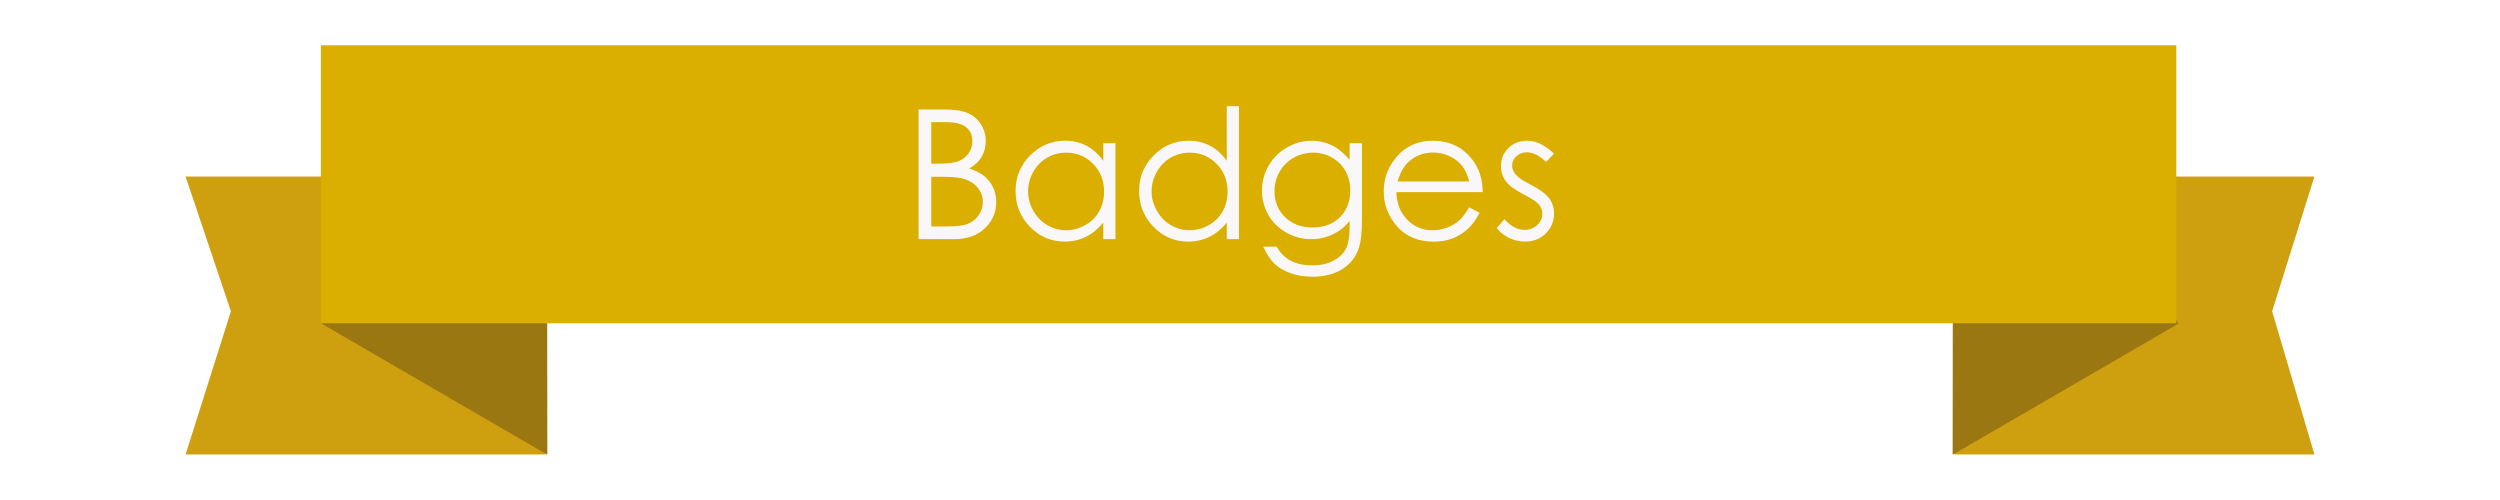
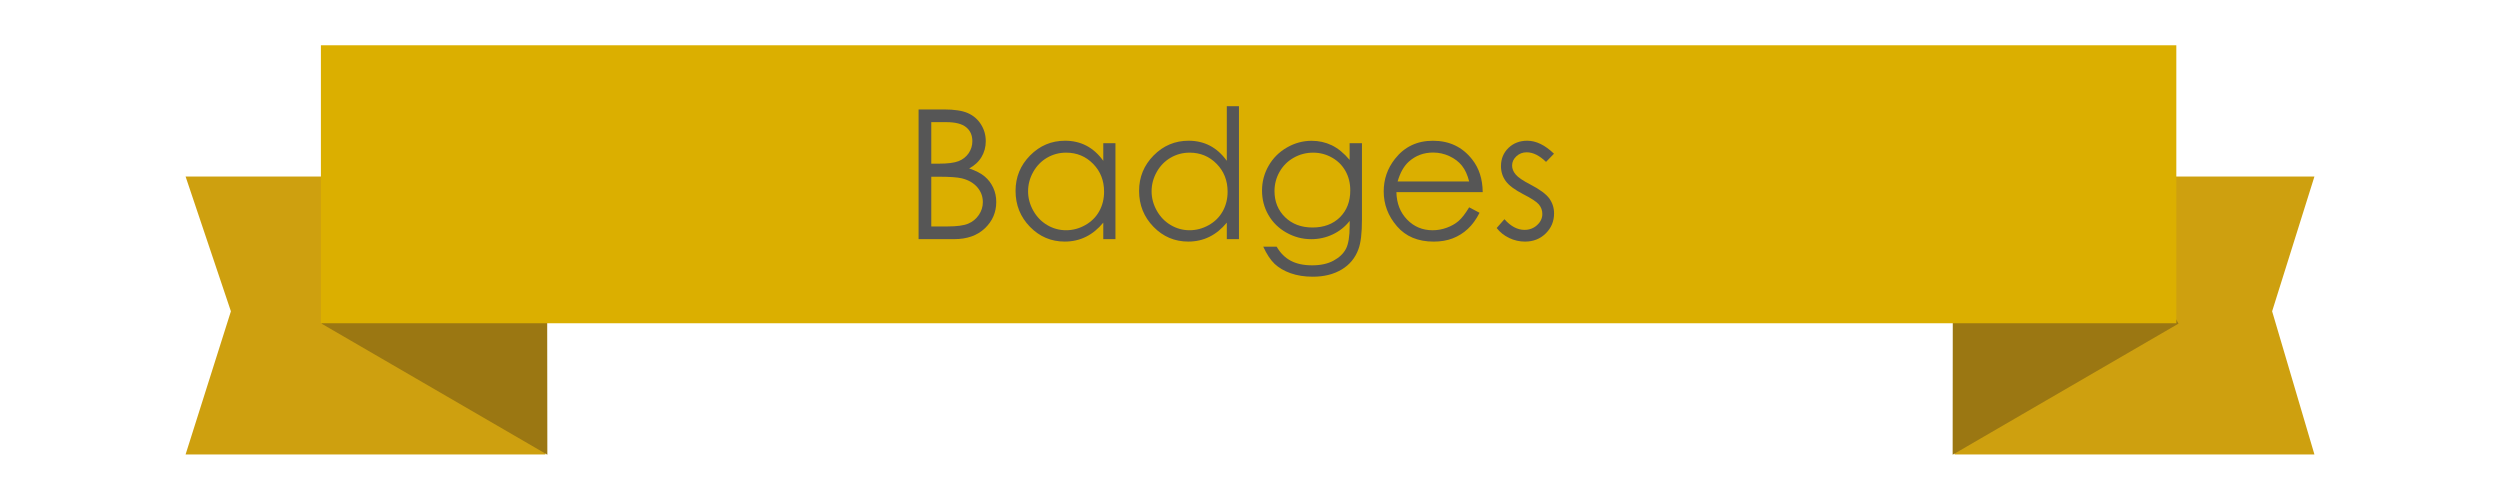
<svg xmlns="http://www.w3.org/2000/svg" version="1.1" id="Layer_1" x="0px" y="0px" width="180px" height="36px" viewBox="0 0 180 36" enable-background="new 0 0 180 36" xml:space="preserve">
  <g>
    <g>
      <polygon fill="#CEA00F" points="16.625,22.414 13.362,32.721 39.27,32.721 39.27,12.71 13.362,12.71   " />
    </g>
  </g>
  <g>
    <polygon fill="#9B7712" points="39.409,32.74 23.146,23.299 30.124,11.281 39.393,18.646  " />
  </g>
  <g>
    <g>
      <polygon fill="#CEA00F" points="163.593,22.414 166.639,32.721 140.729,32.721 140.729,12.71 166.639,12.71   " />
    </g>
  </g>
  <g>
    <polygon fill="#9B7712" points="140.591,32.74 156.854,23.299 149.876,11.281 140.604,18.646  " />
  </g>
  <g>
    <g>
      <rect x="23.105" y="3.26" fill="#DBAF00" width="133.59" height="20.014" />
    </g>
  </g>
  <rect x="52.977" y="6.947" fill="none" width="81.669" height="13.895" />
  <g enable-background="new    ">
-     <path fill="#F9F7F7" d="M66.138,7.88h1.841c0.741,0,1.31,0.088,1.708,0.264s0.712,0.445,0.942,0.81   c0.231,0.364,0.346,0.769,0.346,1.212c0,0.415-0.101,0.793-0.303,1.134s-0.499,0.616-0.891,0.828   c0.485,0.165,0.858,0.358,1.12,0.581c0.262,0.222,0.465,0.49,0.611,0.806s0.218,0.657,0.218,1.025c0,0.749-0.274,1.383-0.822,1.901   c-0.548,0.519-1.283,0.777-2.206,0.777h-2.564V7.88z M67.052,8.794v2.99h0.534c0.649,0,1.126-0.061,1.432-0.181   c0.305-0.121,0.547-0.312,0.725-0.571c0.178-0.261,0.267-0.549,0.267-0.867c0-0.427-0.149-0.763-0.449-1.006   c-0.299-0.243-0.775-0.365-1.428-0.365H67.052z M67.052,12.724v3.58h1.157c0.683,0,1.183-0.066,1.5-0.2   c0.318-0.133,0.573-0.342,0.766-0.625s0.29-0.591,0.29-0.921c0-0.414-0.136-0.776-0.407-1.085s-0.644-0.521-1.118-0.635   c-0.318-0.076-0.872-0.114-1.661-0.114H67.052z" />
-     <path fill="#F9F7F7" d="M80.312,10.312v6.906h-0.876V16.03c-0.373,0.453-0.79,0.794-1.254,1.022   c-0.463,0.229-0.97,0.343-1.52,0.343c-0.978,0-1.812-0.354-2.504-1.063c-0.691-0.709-1.038-1.571-1.038-2.587   c0-0.994,0.349-1.845,1.047-2.551c0.698-0.707,1.538-1.061,2.52-1.061c0.567,0,1.08,0.121,1.54,0.361   c0.459,0.242,0.862,0.604,1.209,1.086v-1.27H80.312z M76.761,10.991c-0.494,0-0.951,0.121-1.369,0.364s-0.751,0.584-0.999,1.023   c-0.247,0.44-0.371,0.905-0.371,1.396c0,0.486,0.125,0.951,0.374,1.395c0.25,0.444,0.584,0.789,1.005,1.037   c0.42,0.247,0.872,0.371,1.354,0.371c0.486,0,0.947-0.123,1.382-0.368c0.436-0.245,0.771-0.577,1.005-0.995   c0.235-0.419,0.352-0.89,0.352-1.414c0-0.799-0.263-1.467-0.79-2.004C78.178,11.259,77.53,10.991,76.761,10.991z" />
-     <path fill="#F9F7F7" d="M89.206,7.646v9.572H88.33V16.03c-0.373,0.453-0.79,0.794-1.254,1.022c-0.463,0.229-0.97,0.343-1.52,0.343   c-0.978,0-1.812-0.354-2.504-1.063c-0.691-0.709-1.038-1.571-1.038-2.587c0-0.994,0.349-1.845,1.047-2.551   c0.698-0.707,1.538-1.061,2.52-1.061c0.567,0,1.08,0.121,1.54,0.361c0.459,0.242,0.862,0.604,1.209,1.086V7.646H89.206z    M85.654,10.991c-0.494,0-0.951,0.121-1.369,0.364s-0.751,0.584-0.999,1.023c-0.247,0.44-0.371,0.905-0.371,1.396   c0,0.486,0.125,0.951,0.374,1.395c0.25,0.444,0.584,0.789,1.005,1.037c0.42,0.247,0.872,0.371,1.354,0.371   c0.486,0,0.947-0.123,1.382-0.368c0.436-0.245,0.771-0.577,1.005-0.995c0.235-0.419,0.352-0.89,0.352-1.414   c0-0.799-0.263-1.467-0.79-2.004C87.071,11.259,86.423,10.991,85.654,10.991z" />
-     <path fill="#F9F7F7" d="M97.172,10.312h0.889v5.504c0,0.969-0.084,1.678-0.254,2.126c-0.232,0.635-0.637,1.124-1.213,1.466   c-0.575,0.344-1.268,0.515-2.075,0.515c-0.593,0-1.124-0.084-1.597-0.251c-0.472-0.168-0.855-0.394-1.152-0.675   c-0.296-0.283-0.568-0.695-0.818-1.239h0.965c0.263,0.457,0.602,0.796,1.017,1.016c0.415,0.221,0.931,0.33,1.544,0.33   c0.606,0,1.118-0.112,1.535-0.338c0.418-0.226,0.715-0.51,0.893-0.851c0.179-0.342,0.268-0.894,0.268-1.655v-0.355   c-0.334,0.424-0.744,0.748-1.227,0.975s-0.995,0.34-1.537,0.34c-0.636,0-1.232-0.157-1.793-0.473   c-0.559-0.315-0.99-0.74-1.295-1.273c-0.306-0.533-0.458-1.119-0.458-1.758s0.159-1.234,0.477-1.787   c0.317-0.552,0.757-0.989,1.318-1.311s1.153-0.482,1.776-0.482c0.517,0,0.998,0.106,1.445,0.32s0.878,0.566,1.293,1.057V10.312z    M94.551,10.991c-0.504,0-0.972,0.121-1.403,0.364s-0.771,0.58-1.016,1.01s-0.368,0.894-0.368,1.394   c0,0.757,0.254,1.383,0.762,1.879c0.508,0.494,1.166,0.742,1.975,0.742c0.816,0,1.473-0.245,1.971-0.736   c0.497-0.491,0.746-1.137,0.746-1.936c0-0.521-0.115-0.985-0.344-1.394s-0.552-0.731-0.971-0.968   C95.483,11.109,95.033,10.991,94.551,10.991z" />
-     <path fill="#F9F7F7" d="M105.779,14.927l0.749,0.393c-0.245,0.482-0.529,0.872-0.852,1.168c-0.321,0.297-0.685,0.522-1.087,0.677   s-0.857,0.231-1.365,0.231c-1.127,0-2.008-0.369-2.643-1.107c-0.636-0.738-0.953-1.573-0.953-2.504   c0-0.877,0.269-1.657,0.807-2.343c0.682-0.872,1.594-1.308,2.738-1.308c1.178,0,2.117,0.446,2.82,1.34   c0.5,0.63,0.754,1.417,0.763,2.361h-6.214c0.017,0.802,0.273,1.459,0.769,1.973c0.495,0.513,1.108,0.77,1.837,0.77   c0.352,0,0.693-0.062,1.025-0.184c0.334-0.122,0.616-0.285,0.85-0.487C105.256,15.704,105.508,15.377,105.779,14.927z    M105.779,13.066c-0.119-0.474-0.291-0.853-0.518-1.136c-0.227-0.284-0.527-0.513-0.9-0.686c-0.372-0.174-0.764-0.261-1.175-0.261   c-0.679,0-1.261,0.218-1.748,0.653c-0.356,0.318-0.625,0.794-0.808,1.429H105.779z" />
-     <path fill="#F9F7F7" d="M111.886,11.067l-0.571,0.59c-0.475-0.461-0.939-0.691-1.394-0.691c-0.288,0-0.536,0.095-0.741,0.285   c-0.206,0.19-0.309,0.412-0.309,0.666c0,0.225,0.084,0.438,0.254,0.642c0.17,0.207,0.525,0.45,1.068,0.729   c0.662,0.344,1.111,0.674,1.35,0.99c0.232,0.322,0.35,0.684,0.35,1.086c0,0.567-0.199,1.047-0.598,1.441   c-0.398,0.393-0.896,0.59-1.494,0.59c-0.398,0-0.779-0.087-1.142-0.26c-0.362-0.174-0.662-0.413-0.899-0.718l0.559-0.635   c0.453,0.512,0.936,0.769,1.444,0.769c0.356,0,0.659-0.115,0.909-0.344c0.251-0.229,0.376-0.497,0.376-0.806   c0-0.254-0.083-0.48-0.248-0.679c-0.165-0.195-0.538-0.44-1.12-0.736c-0.623-0.322-1.047-0.64-1.271-0.953   c-0.225-0.312-0.338-0.67-0.338-1.072c0-0.524,0.18-0.961,0.537-1.308c0.359-0.347,0.811-0.521,1.357-0.521   C110.602,10.134,111.242,10.444,111.886,11.067z" />
+     <path fill="#565656" d="M66.138,7.88h1.841c0.741,0,1.31,0.088,1.708,0.264c0.398,0.176,0.712,0.445,0.942,0.81   c0.231,0.364,0.346,0.769,0.346,1.212c0,0.415-0.101,0.793-0.303,1.134c-0.202,0.341-0.499,0.616-0.891,0.828   c0.485,0.165,0.858,0.358,1.12,0.581c0.262,0.222,0.465,0.49,0.611,0.806s0.218,0.657,0.218,1.025c0,0.749-0.274,1.383-0.822,1.901   c-0.548,0.519-1.283,0.777-2.206,0.777h-2.564V7.88z M67.052,8.794v2.99h0.534c0.649,0,1.126-0.061,1.432-0.181   c0.305-0.121,0.547-0.312,0.725-0.571c0.178-0.261,0.267-0.549,0.267-0.867c0-0.427-0.149-0.763-0.449-1.006   c-0.299-0.243-0.775-0.365-1.428-0.365H67.052z M67.052,12.724v3.58h1.157c0.683,0,1.183-0.066,1.5-0.2   c0.318-0.133,0.573-0.342,0.766-0.625s0.29-0.591,0.29-0.921c0-0.414-0.136-0.776-0.407-1.085s-0.644-0.521-1.118-0.635   c-0.318-0.076-0.872-0.114-1.661-0.114H67.052z" />
+     <path fill="#565656" d="M80.312,10.312v6.906h-0.876V16.03c-0.373,0.453-0.79,0.794-1.254,1.021   c-0.463,0.229-0.97,0.343-1.52,0.343c-0.978,0-1.812-0.354-2.504-1.063c-0.691-0.709-1.038-1.571-1.038-2.587   c0-0.994,0.349-1.845,1.047-2.551c0.698-0.707,1.538-1.061,2.52-1.061c0.567,0,1.08,0.121,1.54,0.361   c0.459,0.242,0.862,0.604,1.209,1.086v-1.27h0.876V10.312z M76.761,10.991c-0.494,0-0.951,0.121-1.369,0.364   s-0.751,0.584-0.999,1.023c-0.247,0.44-0.371,0.905-0.371,1.396c0,0.486,0.125,0.951,0.374,1.395   c0.25,0.444,0.584,0.789,1.005,1.037c0.42,0.247,0.872,0.371,1.354,0.371c0.486,0,0.947-0.123,1.382-0.368   c0.436-0.245,0.771-0.577,1.005-0.995c0.235-0.419,0.352-0.89,0.352-1.414c0-0.799-0.263-1.467-0.79-2.004   C78.178,11.259,77.53,10.991,76.761,10.991z" />
+     <path fill="#565656" d="M89.206,7.646v9.572H88.33V16.03c-0.373,0.453-0.79,0.794-1.254,1.021c-0.463,0.229-0.97,0.343-1.52,0.343   c-0.978,0-1.812-0.354-2.504-1.063c-0.691-0.709-1.038-1.571-1.038-2.587c0-0.994,0.349-1.845,1.047-2.551   c0.698-0.707,1.538-1.061,2.52-1.061c0.567,0,1.08,0.121,1.54,0.361c0.459,0.242,0.862,0.604,1.209,1.086V7.646H89.206z    M85.654,10.991c-0.494,0-0.951,0.121-1.369,0.364s-0.751,0.584-0.999,1.023c-0.247,0.44-0.371,0.905-0.371,1.396   c0,0.486,0.125,0.951,0.374,1.395c0.25,0.444,0.584,0.789,1.005,1.037c0.42,0.247,0.872,0.371,1.354,0.371   c0.486,0,0.947-0.123,1.382-0.368c0.436-0.245,0.771-0.577,1.005-0.995c0.235-0.419,0.352-0.89,0.352-1.414   c0-0.799-0.263-1.467-0.79-2.004C87.071,11.259,86.423,10.991,85.654,10.991z" />
+     <path fill="#565656" d="M97.172,10.312h0.889v5.504c0,0.969-0.084,1.678-0.254,2.126c-0.231,0.635-0.637,1.125-1.213,1.466   c-0.574,0.344-1.268,0.515-2.074,0.515c-0.594,0-1.125-0.084-1.598-0.251c-0.472-0.168-0.855-0.395-1.152-0.675   c-0.295-0.283-0.567-0.695-0.817-1.239h0.965c0.263,0.457,0.603,0.797,1.017,1.016c0.416,0.222,0.932,0.33,1.545,0.33   c0.605,0,1.117-0.111,1.535-0.338c0.418-0.226,0.715-0.51,0.893-0.851c0.179-0.342,0.268-0.894,0.268-1.655v-0.354   c-0.334,0.424-0.744,0.748-1.227,0.975c-0.483,0.227-0.995,0.34-1.537,0.34c-0.637,0-1.232-0.157-1.793-0.473   c-0.559-0.315-0.99-0.74-1.295-1.273c-0.307-0.533-0.458-1.119-0.458-1.758c0-0.639,0.159-1.234,0.477-1.787   c0.317-0.552,0.757-0.989,1.318-1.311c0.562-0.322,1.153-0.482,1.776-0.482c0.517,0,0.998,0.106,1.444,0.32   c0.447,0.214,0.878,0.566,1.293,1.057L97.172,10.312L97.172,10.312z M94.551,10.991c-0.504,0-0.972,0.121-1.402,0.364   c-0.432,0.243-0.771,0.58-1.017,1.01c-0.245,0.43-0.368,0.894-0.368,1.394c0,0.757,0.254,1.383,0.762,1.879   c0.509,0.494,1.166,0.742,1.976,0.742c0.815,0,1.474-0.245,1.972-0.736c0.496-0.491,0.745-1.137,0.745-1.936   c0-0.521-0.114-0.985-0.344-1.394c-0.229-0.409-0.552-0.731-0.972-0.968C95.482,11.109,95.033,10.991,94.551,10.991z" />
+     <path fill="#565656" d="M105.779,14.927l0.748,0.393c-0.244,0.482-0.528,0.872-0.852,1.168c-0.32,0.297-0.685,0.522-1.087,0.677   c-0.401,0.155-0.856,0.231-1.364,0.231c-1.127,0-2.009-0.369-2.644-1.107c-0.636-0.738-0.953-1.573-0.953-2.504   c0-0.877,0.269-1.657,0.808-2.343c0.682-0.872,1.594-1.308,2.737-1.308c1.179,0,2.117,0.446,2.82,1.34   c0.5,0.63,0.754,1.417,0.763,2.361h-6.214c0.017,0.802,0.272,1.459,0.769,1.973c0.496,0.513,1.108,0.77,1.838,0.77   c0.352,0,0.692-0.062,1.024-0.184c0.334-0.122,0.616-0.285,0.851-0.487C105.256,15.704,105.508,15.377,105.779,14.927z    M105.779,13.066c-0.119-0.474-0.291-0.853-0.519-1.136c-0.227-0.284-0.526-0.513-0.899-0.686   c-0.372-0.174-0.764-0.261-1.176-0.261c-0.679,0-1.261,0.218-1.748,0.653c-0.355,0.318-0.625,0.794-0.808,1.429L105.779,13.066   L105.779,13.066z" />
+     <path fill="#565656" d="M111.886,11.067l-0.571,0.59c-0.475-0.461-0.938-0.691-1.394-0.691c-0.288,0-0.536,0.095-0.741,0.285   s-0.309,0.412-0.309,0.666c0,0.225,0.084,0.438,0.254,0.642c0.17,0.207,0.525,0.45,1.068,0.729c0.662,0.344,1.111,0.674,1.35,0.99   c0.232,0.322,0.35,0.684,0.35,1.086c0,0.567-0.199,1.047-0.598,1.441c-0.398,0.393-0.896,0.59-1.494,0.59   c-0.398,0-0.779-0.087-1.142-0.26c-0.362-0.174-0.662-0.413-0.899-0.718l0.559-0.635c0.453,0.512,0.937,0.769,1.445,0.769   c0.355,0,0.658-0.115,0.908-0.344c0.251-0.229,0.376-0.497,0.376-0.806c0-0.254-0.083-0.48-0.248-0.679   c-0.165-0.195-0.538-0.44-1.12-0.736c-0.623-0.322-1.047-0.64-1.271-0.953c-0.226-0.312-0.339-0.67-0.339-1.072   c0-0.524,0.181-0.961,0.537-1.308c0.359-0.347,0.812-0.521,1.357-0.521C110.602,10.134,111.242,10.444,111.886,11.067z" />
  </g>
</svg>
